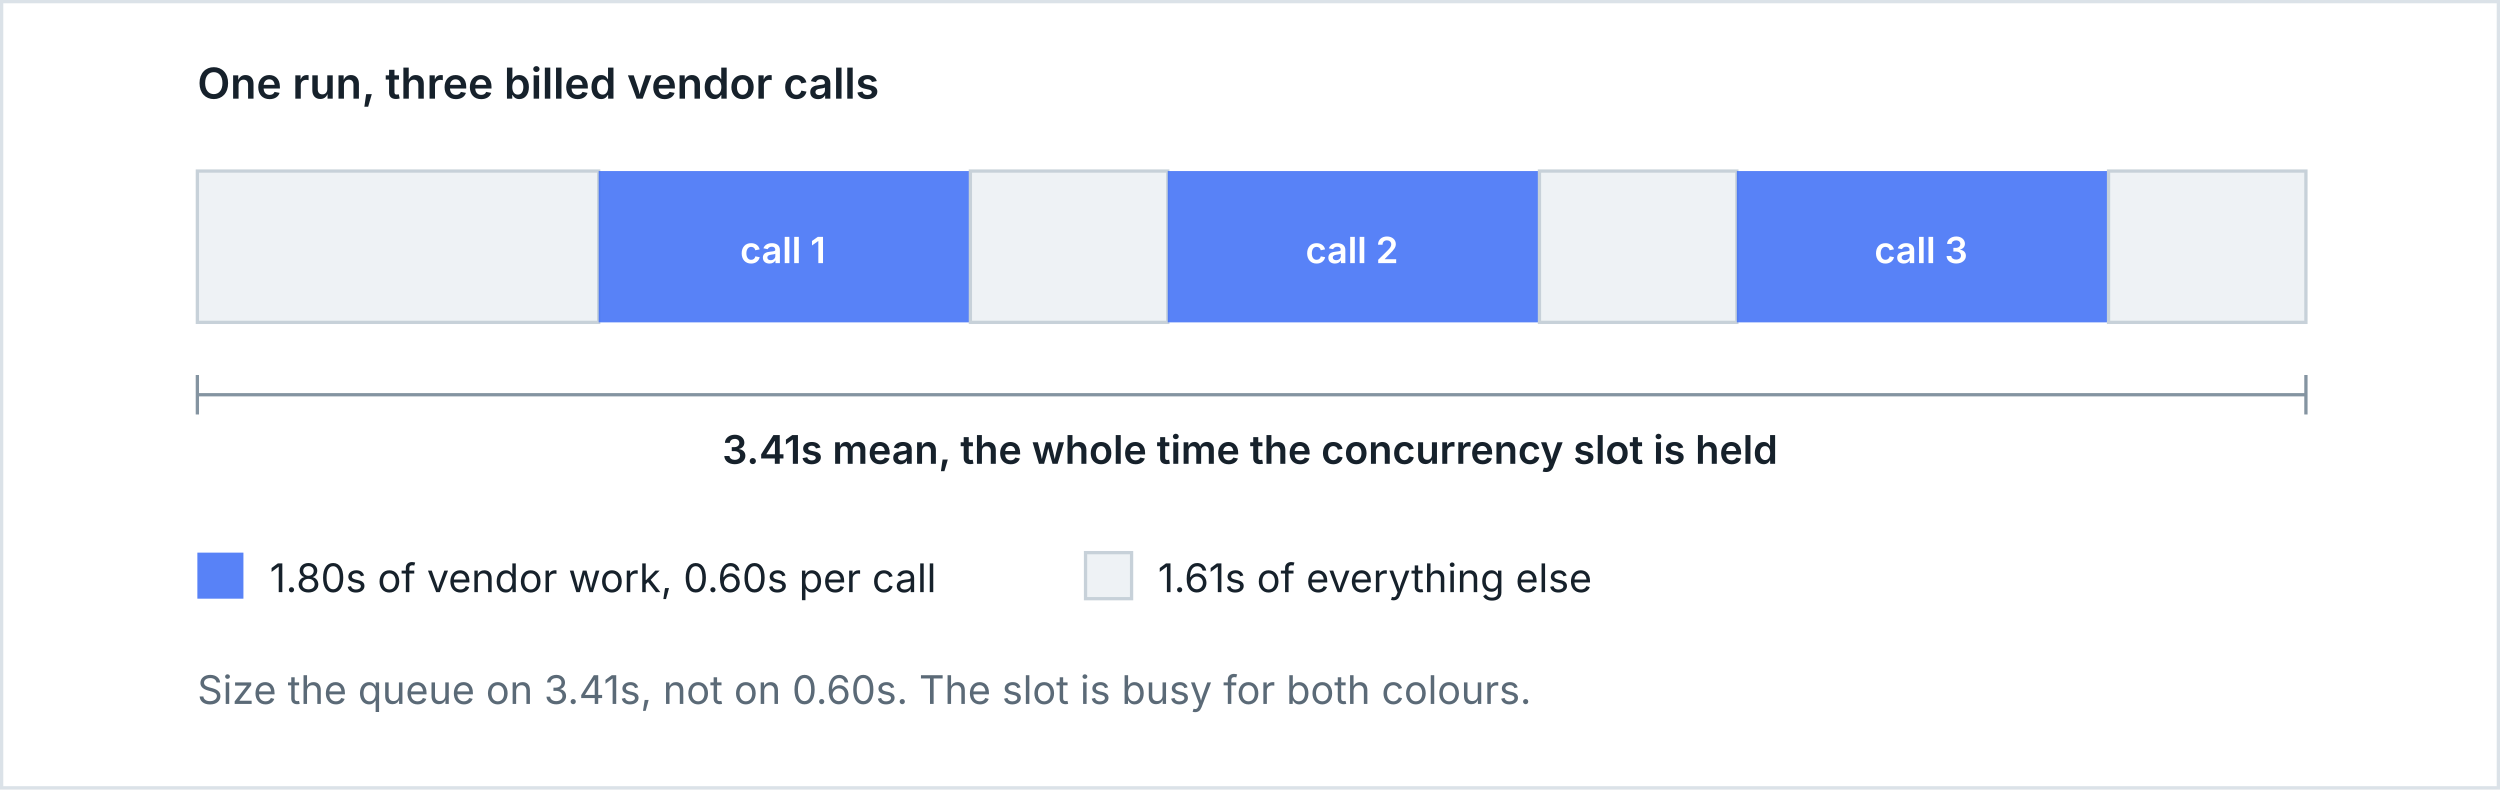
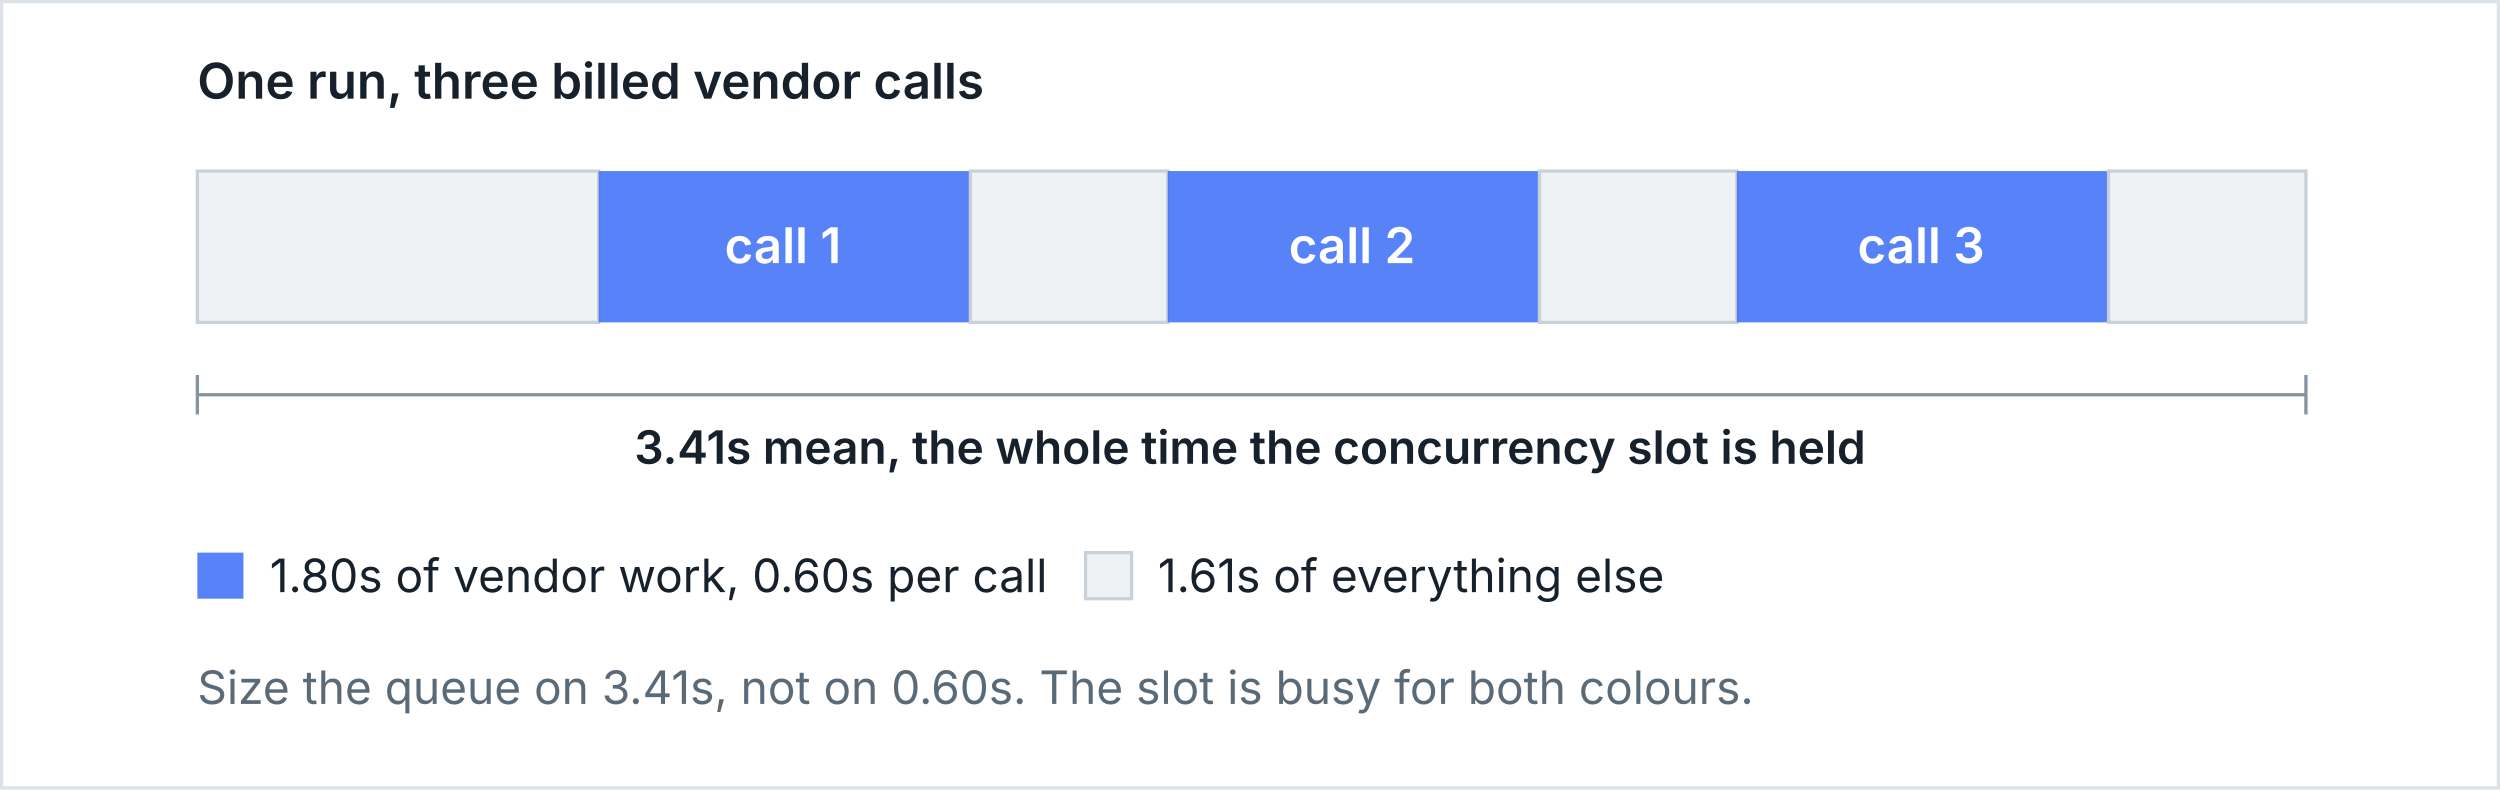
- <svg xmlns="http://www.w3.org/2000/svg" viewBox="0 0 760 240" width="760" height="240" role="img" aria-labelledby="t d" style="max-width:100%;height:auto">
+ <svg xmlns="http://www.w3.org/2000/svg" viewBox="0 0 760 240" width="1000" height="316" role="img" aria-labelledby="t d" style="max-width:100%;height:auto">
  <rect width="760" height="240" fill="#ffffff" />
  <rect x="0.5" y="0.5" width="759" height="239" fill="none" stroke="#dbe2e8" />
-   <g font-family="ui-sans-serif, system-ui, -apple-system, sans-serif" font-size="12">
-     <text x="60" y="30" font-size="13" font-weight="600" fill="#16212b">One run, three billed vendor calls</text>
+   <g font-family="ui-sans-serif, system-ui, -apple-system, sans-serif" font-size="14">
+     <text x="60" y="30" font-size="15" font-weight="600" fill="#16212b">One run, three billed vendor calls</text>
    <rect x="60" y="52" width="122" height="46" fill="#eef2f5" stroke="#c7d1d9" />
    <rect x="182" y="52" width="113" height="46" fill="#3b6cf6" fill-opacity="0.85" />
    <rect x="295" y="52" width="60" height="46" fill="#eef2f5" stroke="#c7d1d9" />
    <rect x="355" y="52" width="113" height="46" fill="#3b6cf6" fill-opacity="0.85" />
    <rect x="468" y="52" width="60" height="46" fill="#eef2f5" stroke="#c7d1d9" />
    <rect x="528" y="52" width="113" height="46" fill="#3b6cf6" fill-opacity="0.85" />
    <rect x="641" y="52" width="60" height="46" fill="#eef2f5" stroke="#c7d1d9" />
-     <text x="238" y="80" text-anchor="middle" font-size="11" font-weight="600" fill="#fff">call 1</text>
-     <text x="411" y="80" text-anchor="middle" font-size="11" font-weight="600" fill="#fff">call 2</text>
-     <text x="584" y="80" text-anchor="middle" font-size="11" font-weight="600" fill="#fff">call 3</text>
+     <text x="238" y="80" text-anchor="middle" font-size="15" font-weight="600" fill="#fff">call 1</text>
+     <text x="411" y="80" text-anchor="middle" font-size="15" font-weight="600" fill="#fff">call 2</text>
+     <text x="584" y="80" text-anchor="middle" font-size="15" font-weight="600" fill="#fff">call 3</text>
    <line x1="60" y1="120" x2="701" y2="120" stroke="#8494a1" />
    <line x1="60" y1="114" x2="60" y2="126" stroke="#8494a1" />
    <line x1="701" y1="114" x2="701" y2="126" stroke="#8494a1" />
-     <text x="380" y="141" text-anchor="middle" font-size="12" font-weight="600" fill="#16212b">3.41s mean, the whole time the concurrency slot is held</text>
+     <text x="380" y="141" text-anchor="middle" font-size="14" font-weight="600" fill="#16212b">3.41s mean, the whole time the concurrency slot is held</text>
    <rect x="60" y="168" width="14" height="14" fill="#3b6cf6" fill-opacity="0.85" />
    <text x="82" y="180" fill="#16212b">1.80s of vendor work, 0.60s per call</text>
    <rect x="330" y="168" width="14" height="14" fill="#eef2f5" stroke="#c7d1d9" />
    <text x="352" y="180" fill="#16212b">1.61s of everything else</text>
-     <text x="60" y="214" font-size="12" fill="#5b6a77">Size the queue on 3.41s, not on 0.60s. The slot is busy for both colours.</text>
+     <text x="60" y="214" font-size="14" fill="#5b6a77">Size the queue on 3.41s, not on 0.60s. The slot is busy for both colours.</text>
  </g>
</svg>
